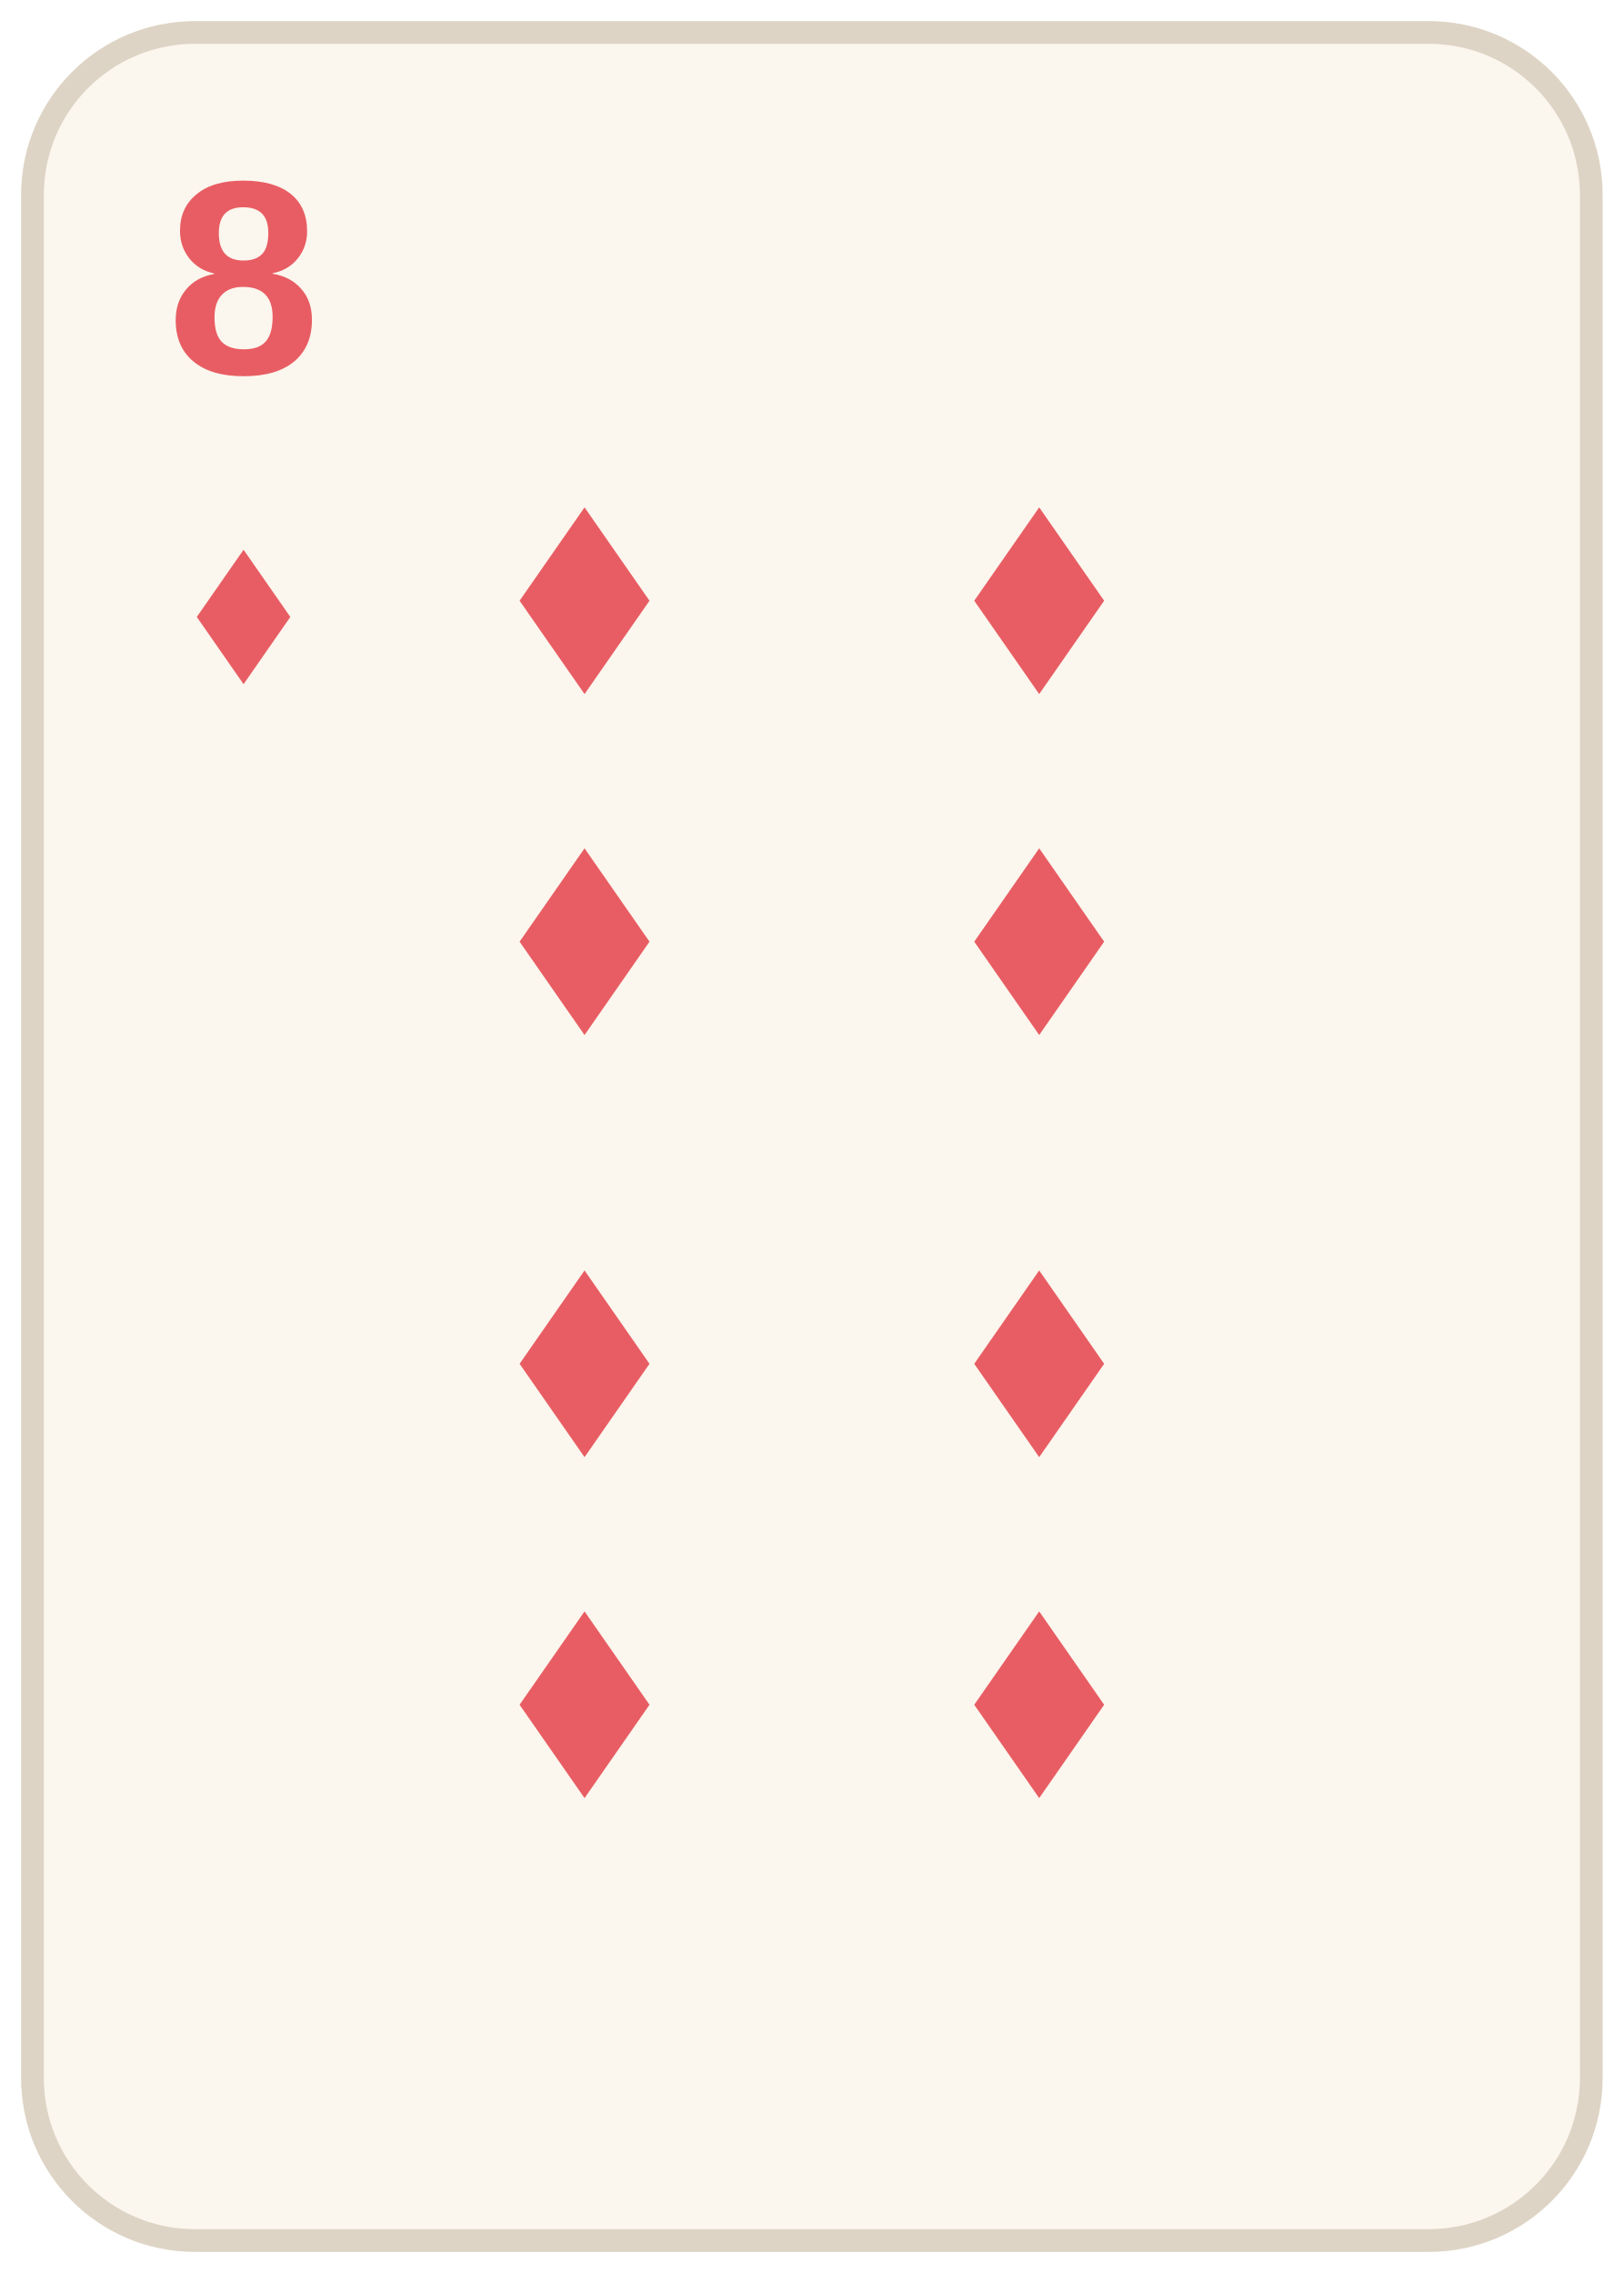
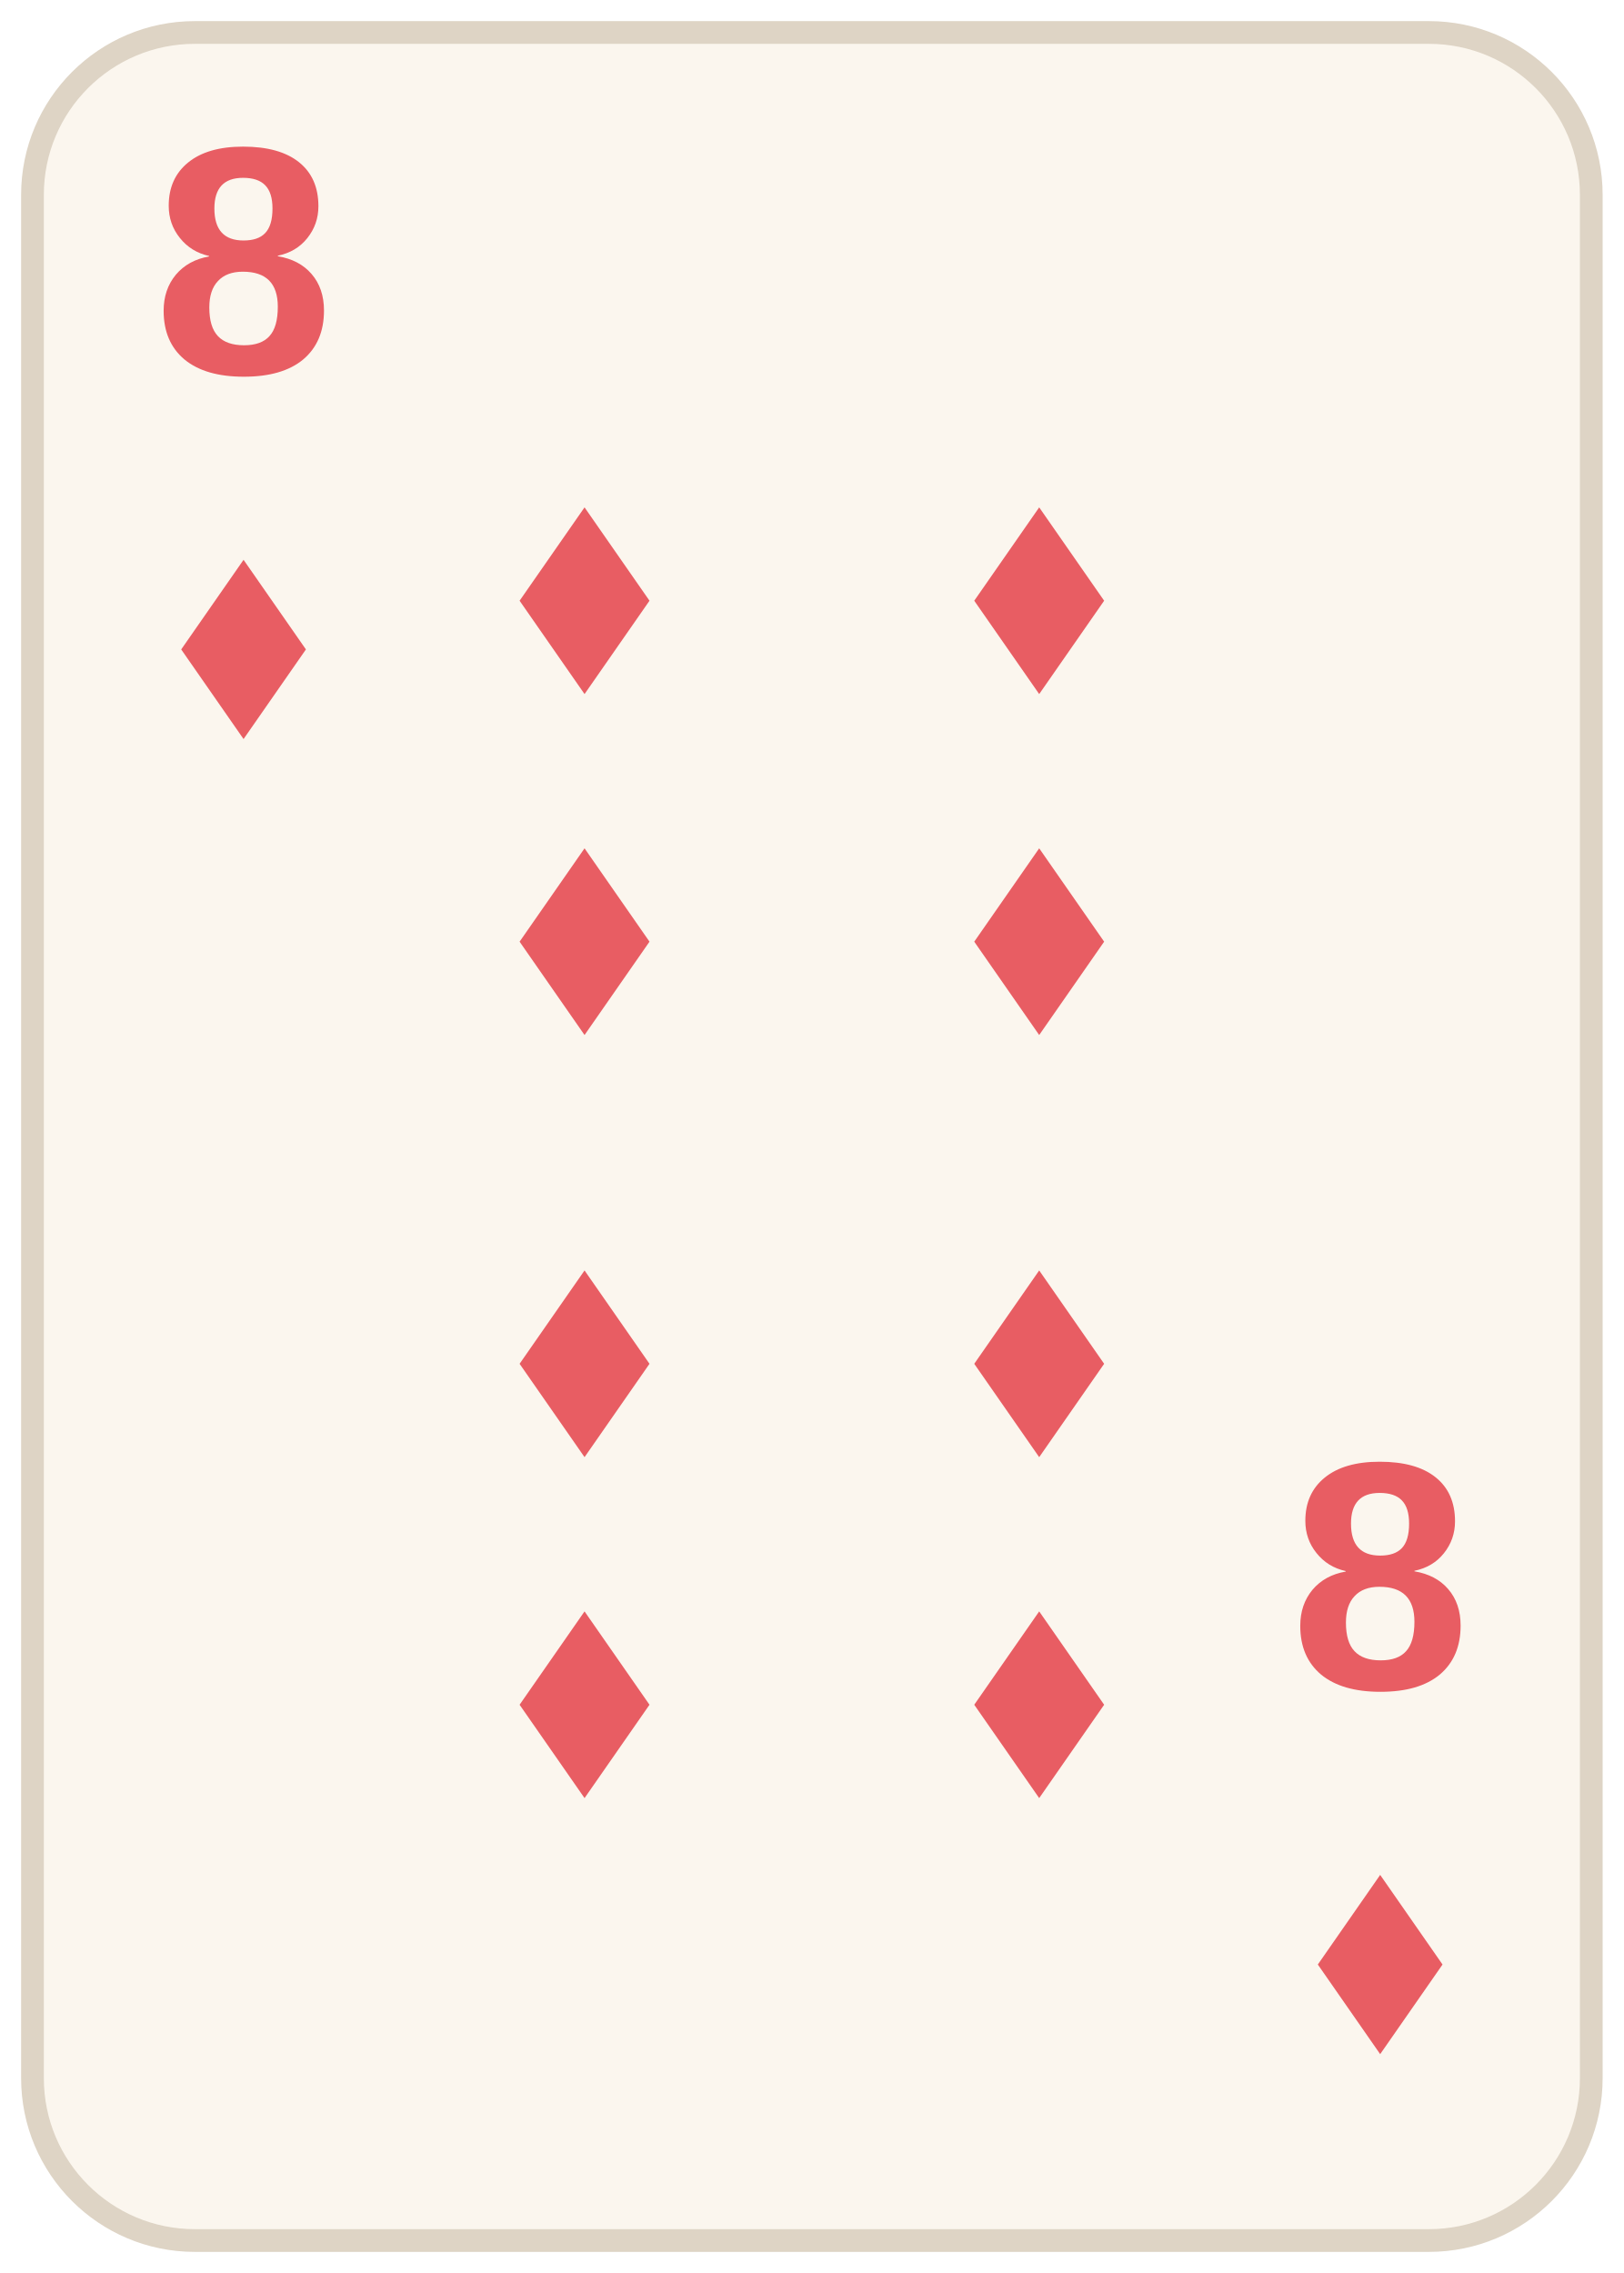
<svg xmlns="http://www.w3.org/2000/svg" viewBox="0 0 100 140" role="img" aria-label="8 of Diamonds">
  <rect x="2" y="2" width="96" height="136" rx="10" fill="#fbf6ee" stroke="#ded4c5" stroke-width="1.4" />
  <g font-family="Haskoy,-apple-system,BlinkMacSystemFont,'Segoe UI',Arial,sans-serif">
-     <text x="15" y="23" fill="#e85d63" font-size="17" font-weight="600" text-anchor="middle">8</text>
-     <path fill="#e85d63" d="M0-23 16 0 0 23-16 0Z" transform="translate(15 38) scale(0.18)" />
+     <text x="15" y="23" fill="#e85d63" font-size="20" font-weight="700" text-anchor="middle">8</text>
+     <path fill="#e85d63" d="M0-23 16 0 0 23-16 0Z" transform="translate(15 40) scale(0.24)" />
  </g>
  <g>
    <path fill="#e85d63" d="M0-23 16 0 0 23-16 0Z" transform="translate(36 37) scale(0.25)" />
    <path fill="#e85d63" d="M0-23 16 0 0 23-16 0Z" transform="translate(64 37) scale(0.25)" />
    <path fill="#e85d63" d="M0-23 16 0 0 23-16 0Z" transform="translate(36 58) scale(0.25)" />
    <path fill="#e85d63" d="M0-23 16 0 0 23-16 0Z" transform="translate(64 58) scale(0.25)" />
    <path fill="#e85d63" d="M0-23 16 0 0 23-16 0Z" transform="translate(36 84) scale(0.25)" />
    <path fill="#e85d63" d="M0-23 16 0 0 23-16 0Z" transform="translate(64 84) scale(0.25)" />
    <path fill="#e85d63" d="M0-23 16 0 0 23-16 0Z" transform="translate(36 105) scale(0.25)" />
    <path fill="#e85d63" d="M0-23 16 0 0 23-16 0Z" transform="translate(64 105) scale(0.25)" />
  </g>
+   <g data-card-corner="bottom-right" font-family="Haskoy,-apple-system,BlinkMacSystemFont,'Segoe UI',Arial,sans-serif">
+     <text x="85" y="104" fill="#e85d63" font-size="20" font-weight="700" text-anchor="middle">8</text>
+     <path fill="#e85d63" d="M0-23 16 0 0 23-16 0Z" transform="translate(85 121) scale(0.24)" />
+   </g>
</svg>
